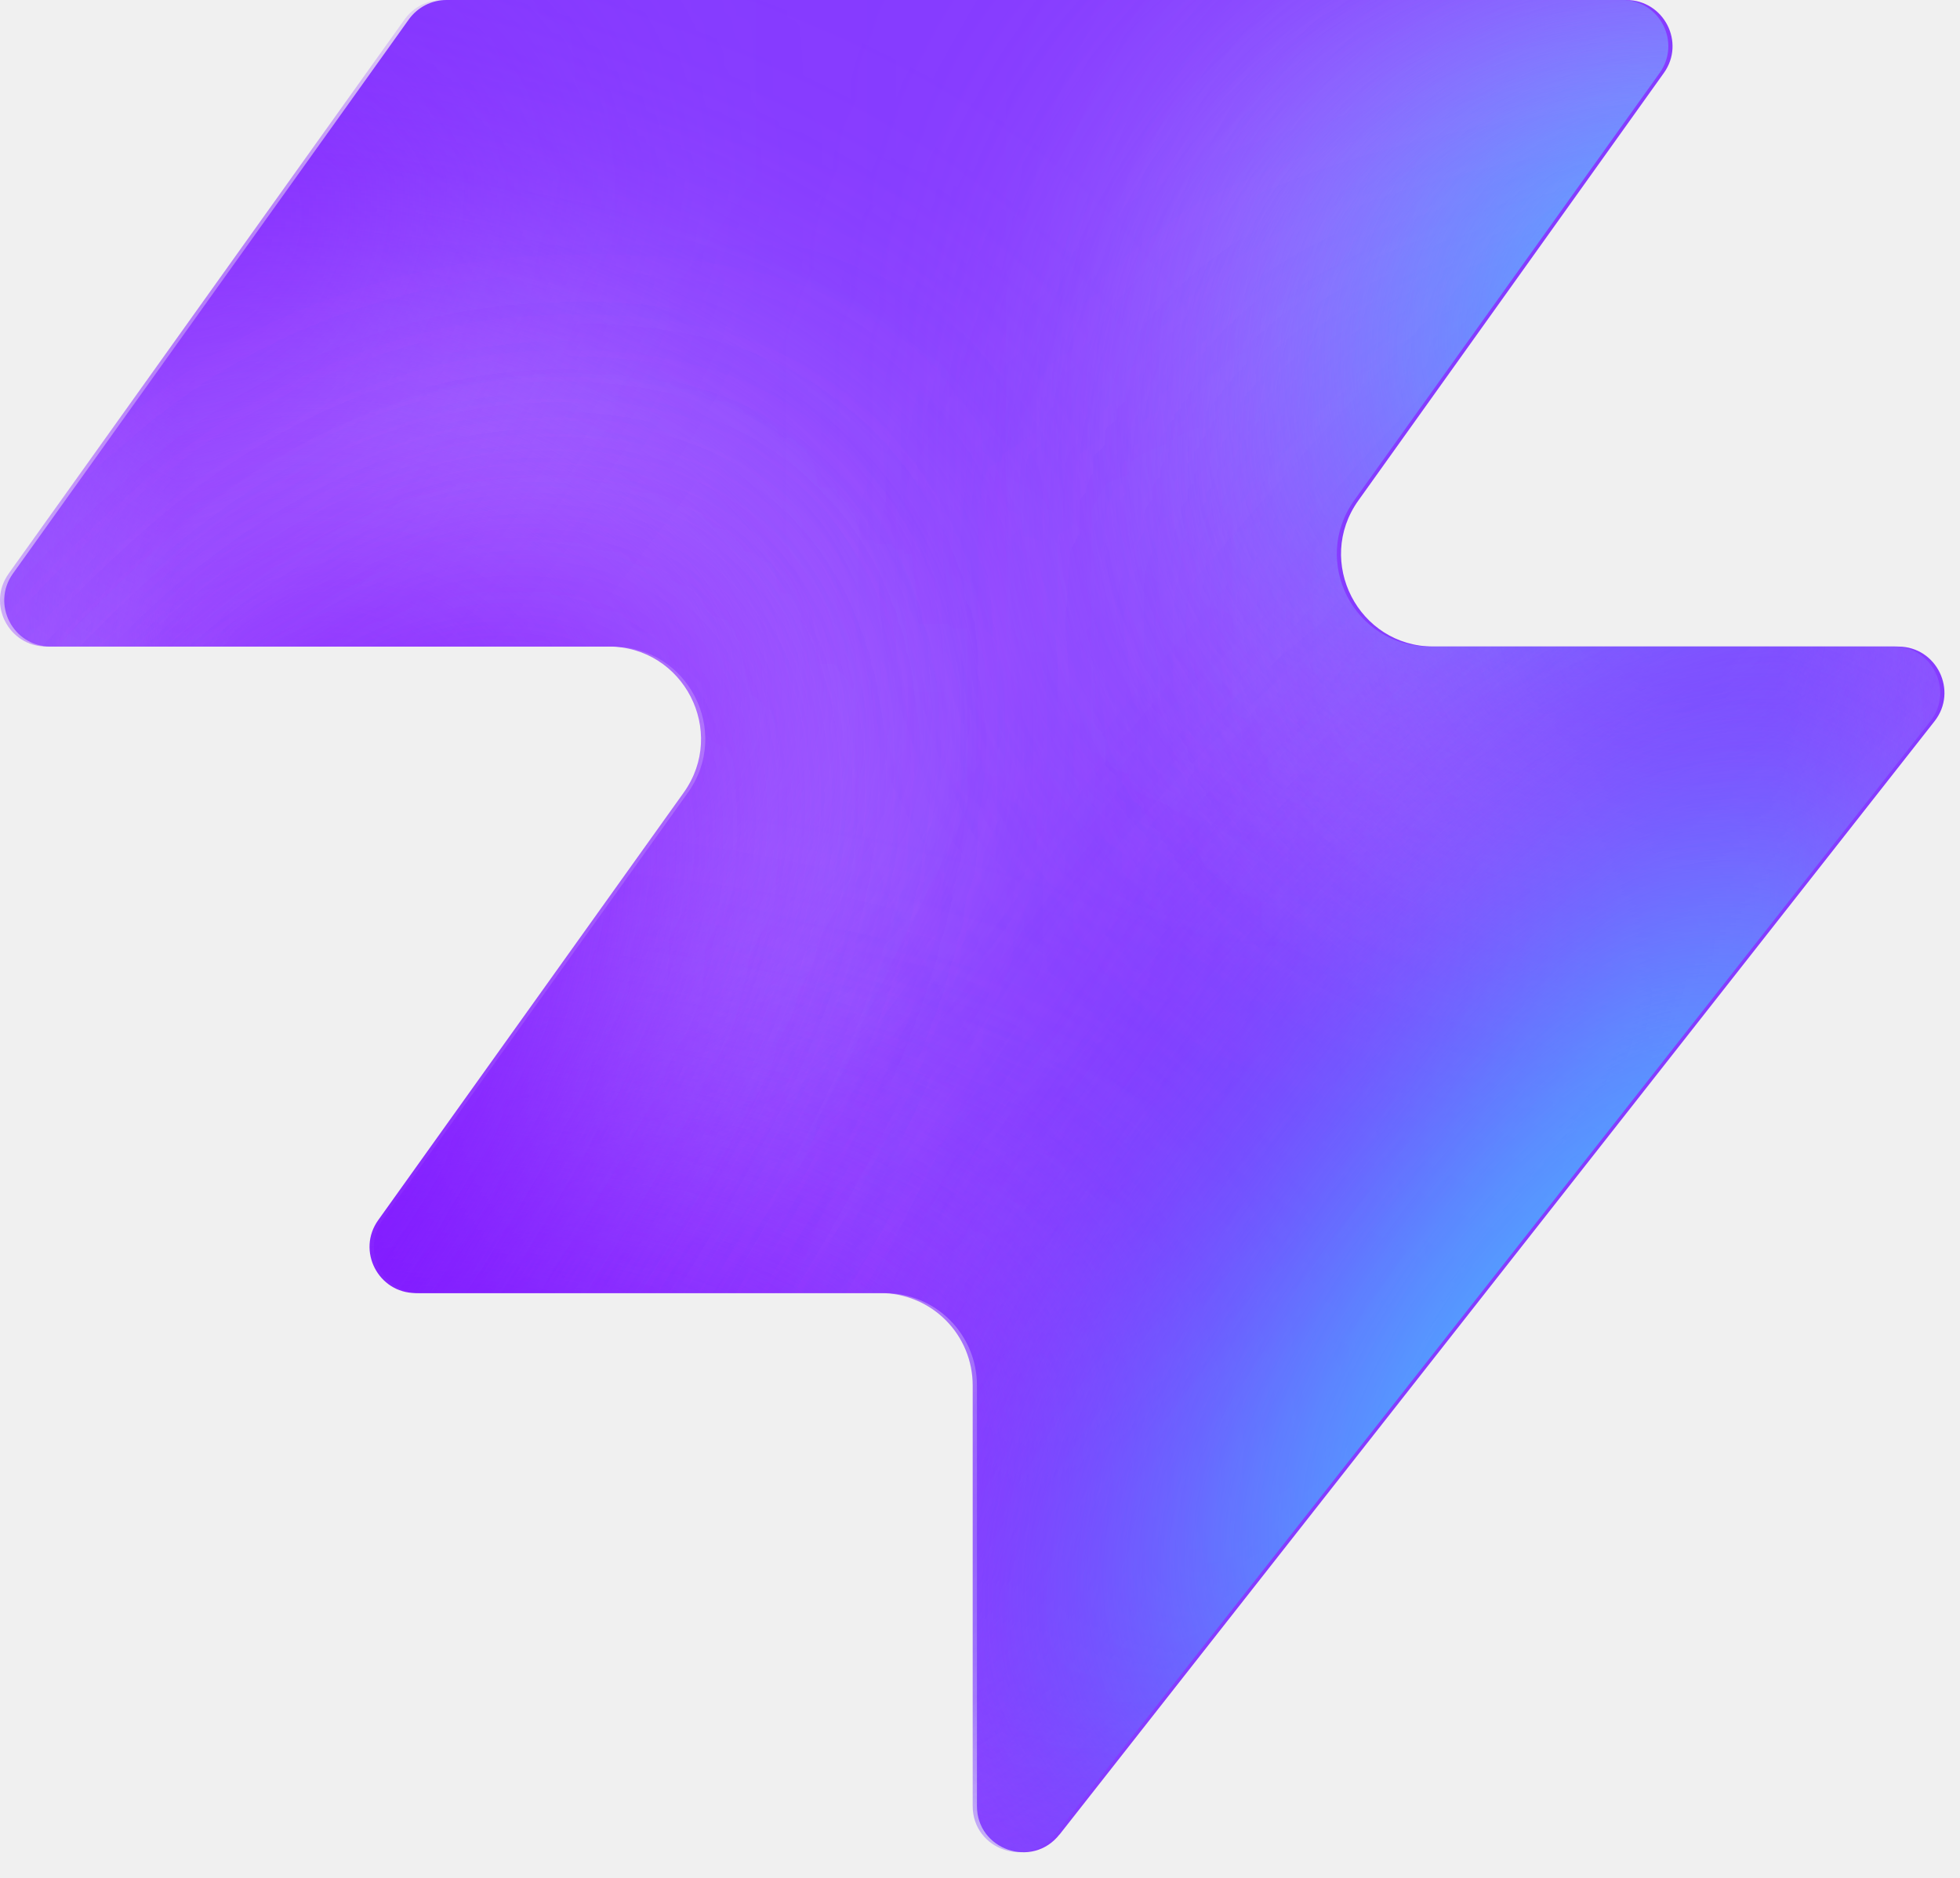
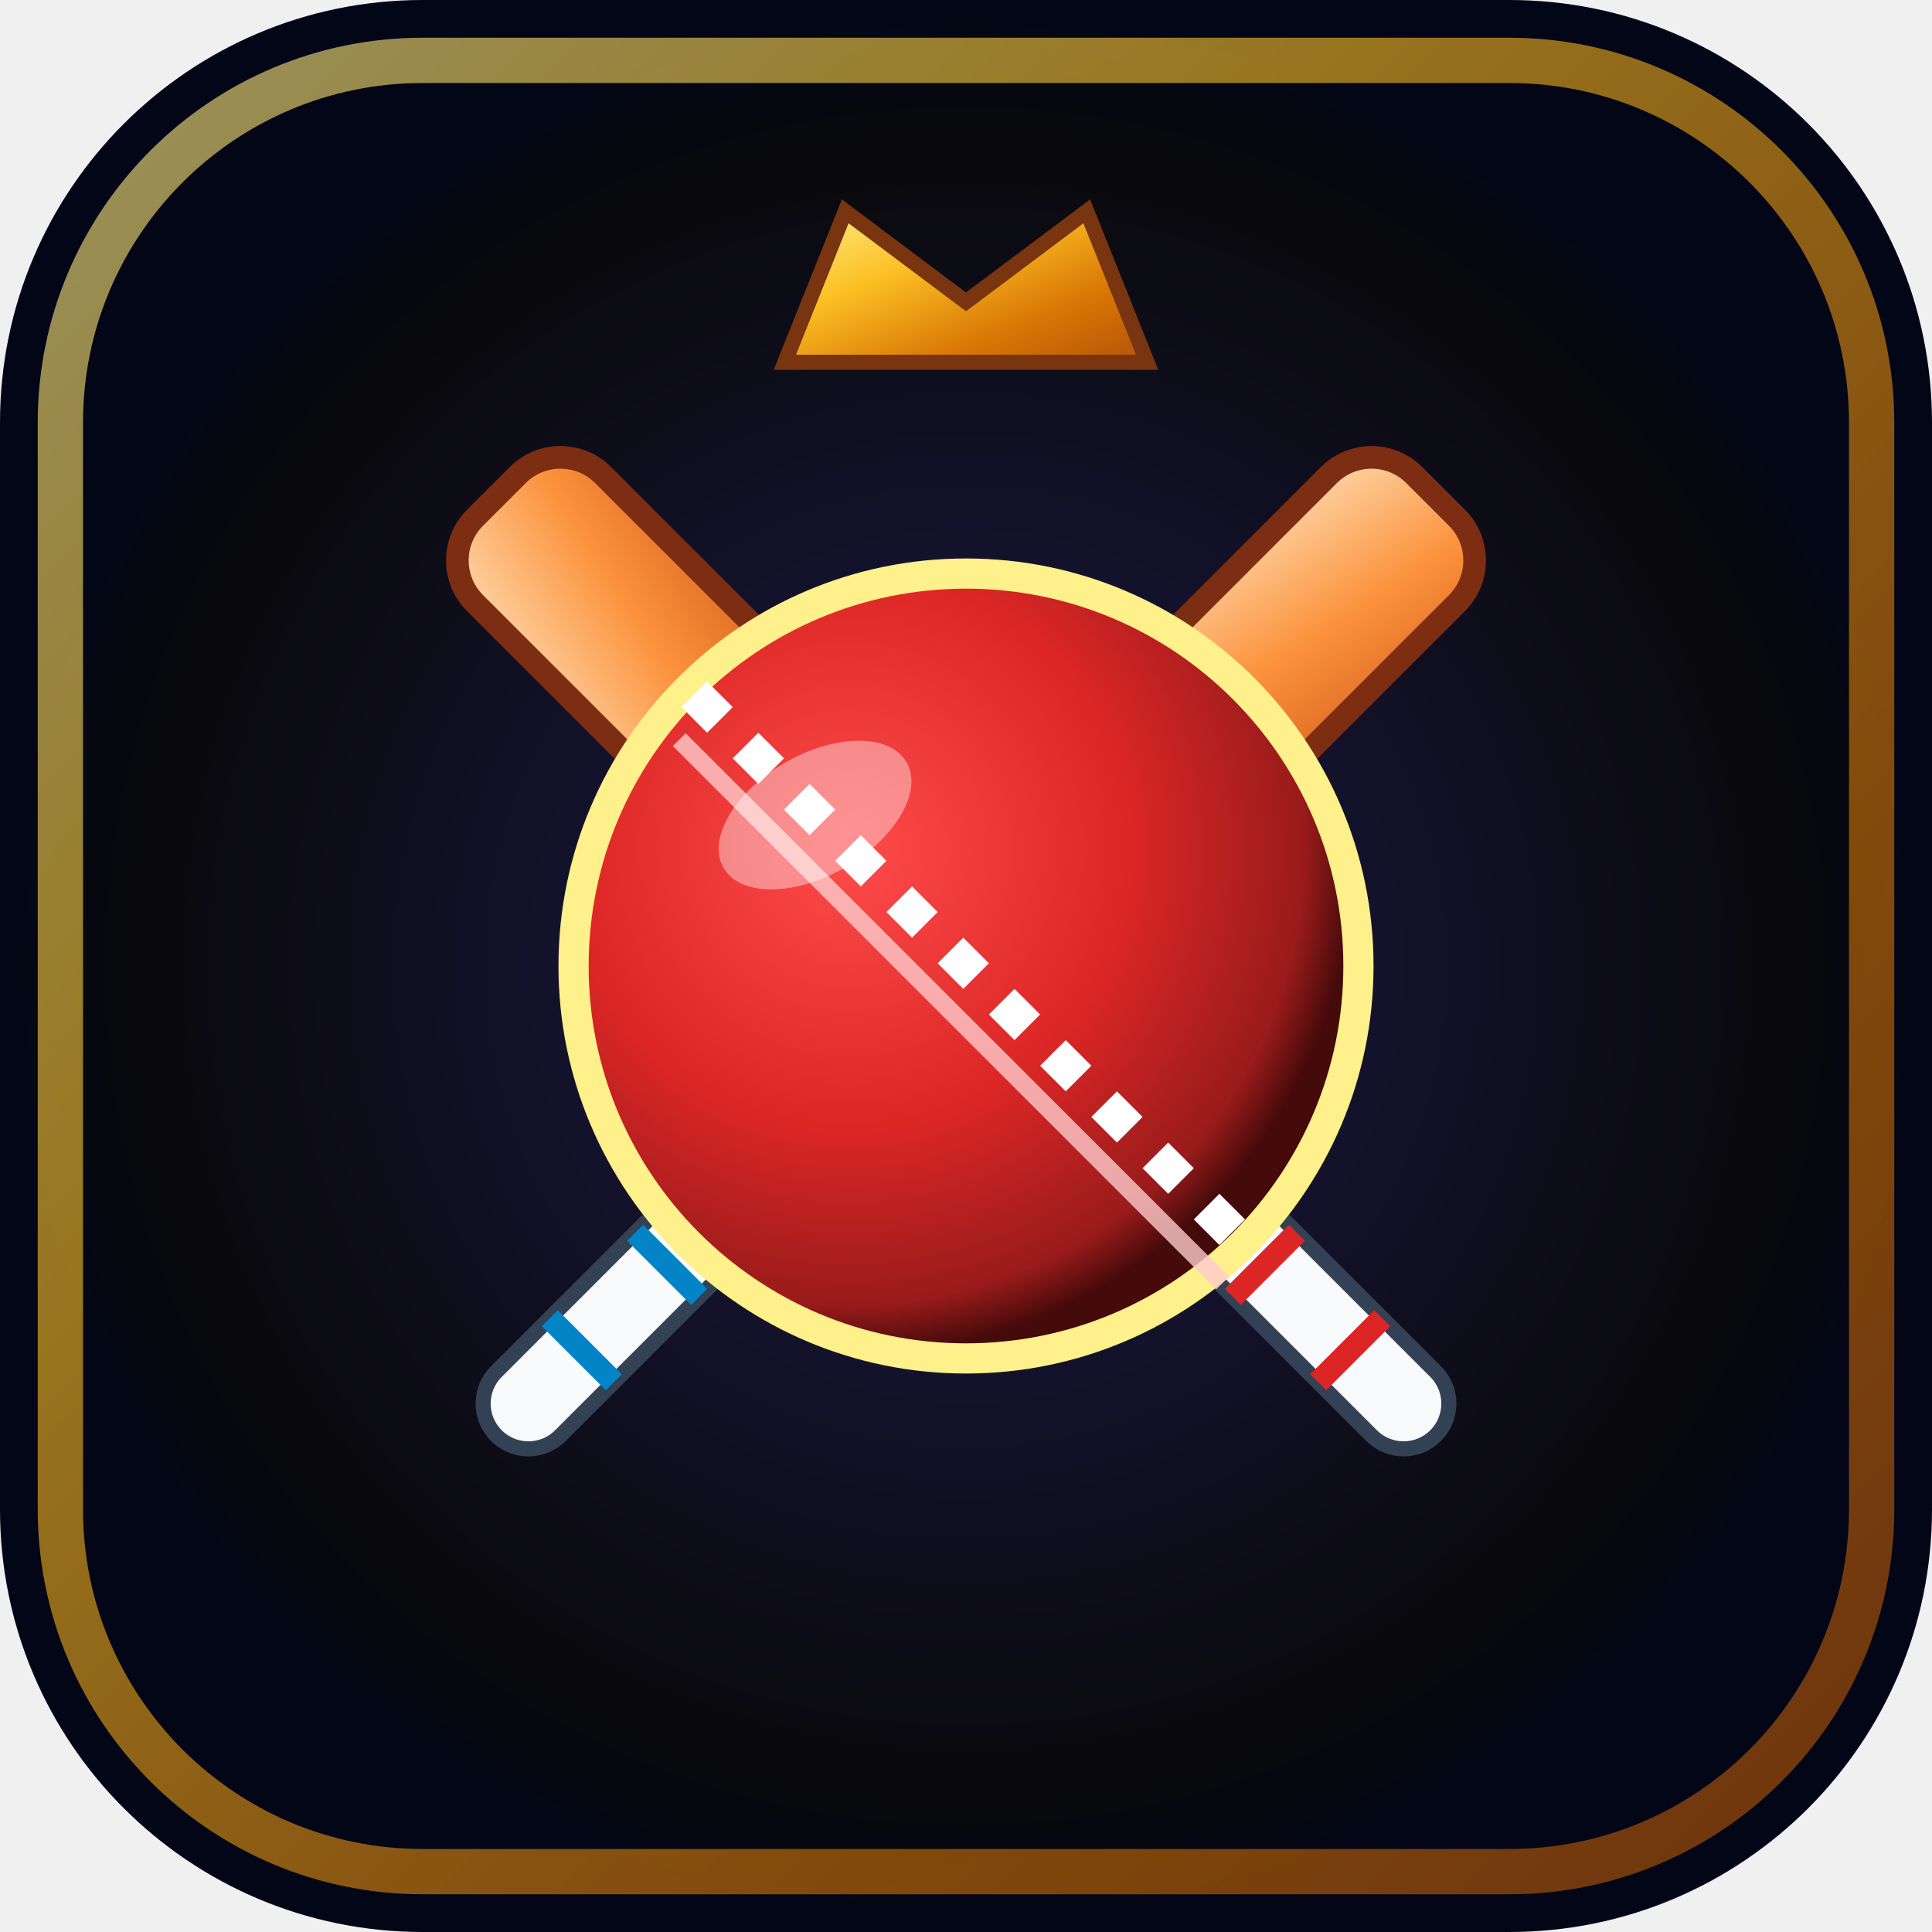
- <svg xmlns="http://www.w3.org/2000/svg" width="48" height="46" fill="none" viewBox="0 0 48 46">
-   <path fill="#863bff" d="M25.946 44.938c-.664.845-2.021.375-2.021-.698V33.937a2.26 2.26 0 0 0-2.262-2.262H10.287c-.92 0-1.456-1.04-.92-1.788l7.48-10.471c1.07-1.497 0-3.578-1.842-3.578H1.237c-.92 0-1.456-1.04-.92-1.788L10.013.474c.214-.297.556-.474.92-.474h28.894c.92 0 1.456 1.04.92 1.788l-7.48 10.471c-1.07 1.498 0 3.579 1.842 3.579h11.377c.943 0 1.473 1.088.89 1.83L25.947 44.94z" style="fill:#863bff;fill:color(display-p3 .525 .23 1);fill-opacity:1" />
-   <mask id="a" width="48" height="46" x="0" y="0" maskUnits="userSpaceOnUse" style="mask-type:alpha">
-     <path fill="#000" d="M25.842 44.938c-.664.844-2.021.375-2.021-.698V33.937a2.26 2.26 0 0 0-2.262-2.262H10.183c-.92 0-1.456-1.04-.92-1.788l7.48-10.471c1.07-1.498 0-3.579-1.842-3.579H1.133c-.92 0-1.456-1.04-.92-1.787L9.91.473c.214-.297.556-.474.92-.474h28.894c.92 0 1.456 1.04.92 1.788l-7.48 10.471c-1.07 1.498 0 3.578 1.842 3.578h11.377c.943 0 1.473 1.088.89 1.832L25.843 44.94z" style="fill:#000;fill-opacity:1" />
-   </mask>
-   <g mask="url(#a)">
-     <g filter="url(#b)">
-       <ellipse cx="5.508" cy="14.704" fill="#ede6ff" rx="5.508" ry="14.704" style="fill:#ede6ff;fill:color(display-p3 .927 .903 1);fill-opacity:1" transform="matrix(.00324 1 1 -.00324 -4.47 31.516)" />
-     </g>
-     <g filter="url(#c)">
-       <ellipse cx="10.399" cy="29.851" fill="#ede6ff" rx="10.399" ry="29.851" style="fill:#ede6ff;fill:color(display-p3 .927 .903 1);fill-opacity:1" transform="matrix(.00324 1 1 -.00324 -39.328 7.883)" />
-     </g>
-     <g filter="url(#d)">
-       <ellipse cx="5.508" cy="30.487" fill="#7e14ff" rx="5.508" ry="30.487" style="fill:#7e14ff;fill:color(display-p3 .492 .077 1);fill-opacity:1" transform="rotate(89.814 -25.913 -14.639)scale(1 -1)" />
-     </g>
-     <g filter="url(#e)">
-       <ellipse cx="5.508" cy="30.599" fill="#7e14ff" rx="5.508" ry="30.599" style="fill:#7e14ff;fill:color(display-p3 .492 .077 1);fill-opacity:1" transform="rotate(89.814 -32.644 -3.334)scale(1 -1)" />
-     </g>
-     <g filter="url(#f)">
-       <ellipse cx="5.508" cy="30.599" fill="#7e14ff" rx="5.508" ry="30.599" style="fill:#7e14ff;fill:color(display-p3 .492 .077 1);fill-opacity:1" transform="matrix(.00324 1 1 -.00324 -34.34 30.47)" />
-     </g>
-     <g filter="url(#g)">
-       <ellipse cx="14.072" cy="22.078" fill="#ede6ff" rx="14.072" ry="22.078" style="fill:#ede6ff;fill:color(display-p3 .927 .903 1);fill-opacity:1" transform="rotate(93.35 24.506 48.493)scale(-1 1)" />
-     </g>
-     <g filter="url(#h)">
-       <ellipse cx="3.47" cy="21.501" fill="#7e14ff" rx="3.47" ry="21.501" style="fill:#7e14ff;fill:color(display-p3 .492 .077 1);fill-opacity:1" transform="rotate(89.009 28.708 47.59)scale(-1 1)" />
-     </g>
-     <g filter="url(#i)">
-       <ellipse cx="3.47" cy="21.501" fill="#7e14ff" rx="3.47" ry="21.501" style="fill:#7e14ff;fill:color(display-p3 .492 .077 1);fill-opacity:1" transform="rotate(89.009 28.708 47.59)scale(-1 1)" />
-     </g>
-     <g filter="url(#j)">
-       <ellipse cx=".387" cy="8.972" fill="#7e14ff" rx="4.407" ry="29.108" style="fill:#7e14ff;fill:color(display-p3 .492 .077 1);fill-opacity:1" transform="rotate(39.51 .387 8.972)" />
-     </g>
-     <g filter="url(#k)">
-       <ellipse cx="47.523" cy="-6.092" fill="#7e14ff" rx="4.407" ry="29.108" style="fill:#7e14ff;fill:color(display-p3 .492 .077 1);fill-opacity:1" transform="rotate(37.892 47.523 -6.092)" />
-     </g>
-     <g filter="url(#l)">
-       <ellipse cx="41.412" cy="6.333" fill="#47bfff" rx="5.971" ry="9.665" style="fill:#47bfff;fill:color(display-p3 .28 .748 1);fill-opacity:1" transform="rotate(37.892 41.412 6.333)" />
-     </g>
-     <g filter="url(#m)">
-       <ellipse cx="-1.879" cy="38.332" fill="#7e14ff" rx="4.407" ry="29.108" style="fill:#7e14ff;fill:color(display-p3 .492 .077 1);fill-opacity:1" transform="rotate(37.892 -1.88 38.332)" />
-     </g>
-     <g filter="url(#n)">
-       <ellipse cx="-1.879" cy="38.332" fill="#7e14ff" rx="4.407" ry="29.108" style="fill:#7e14ff;fill:color(display-p3 .492 .077 1);fill-opacity:1" transform="rotate(37.892 -1.88 38.332)" />
-     </g>
-     <g filter="url(#o)">
-       <ellipse cx="35.651" cy="29.907" fill="#7e14ff" rx="4.407" ry="29.108" style="fill:#7e14ff;fill:color(display-p3 .492 .077 1);fill-opacity:1" transform="rotate(37.892 35.651 29.907)" />
-     </g>
-     <g filter="url(#p)">
-       <ellipse cx="38.418" cy="32.4" fill="#47bfff" rx="5.971" ry="15.297" style="fill:#47bfff;fill:color(display-p3 .28 .748 1);fill-opacity:1" transform="rotate(37.892 38.418 32.4)" />
-     </g>
+ <svg xmlns="http://www.w3.org/2000/svg" viewBox="0 0 64 64" width="64" height="64">
+   <defs>
+     <radialGradient id="bgGlow" cx="50%" cy="50%" r="50%">
+       <stop offset="0%" stop-color="#1e1b4b" />
+       <stop offset="85%" stop-color="#09090b" />
+       <stop offset="100%" stop-color="#020617" />
+     </radialGradient>
+     <linearGradient id="goldGrad" x1="0%" y1="0%" x2="100%" y2="100%">
+       <stop offset="0%" stop-color="#fef08a" />
+       <stop offset="35%" stop-color="#fbbf24" />
+       <stop offset="70%" stop-color="#d97706" />
+       <stop offset="100%" stop-color="#b45309" />
+     </linearGradient>
+     <radialGradient id="ballGrad" cx="35%" cy="35%" r="65%">
+       <stop offset="0%" stop-color="#ff4b4b" />
+       <stop offset="55%" stop-color="#dc2626" />
+       <stop offset="90%" stop-color="#991b1b" />
+       <stop offset="100%" stop-color="#450a0a" />
+     </radialGradient>
+     <linearGradient id="batGrad" x1="0%" y1="0%" x2="100%" y2="100%">
+       <stop offset="0%" stop-color="#fed7aa" />
+       <stop offset="40%" stop-color="#fb923c" />
+       <stop offset="100%" stop-color="#c2410c" />
+     </linearGradient>
+   </defs>
+   <rect width="64" height="64" rx="14" fill="url(#bgGlow)" />
+   <rect width="60" height="60" x="2" y="2" rx="12" fill="none" stroke="url(#goldGrad)" stroke-width="1.5" stroke-opacity="0.6" />
+   <g transform="rotate(-45 32 32)">
+     <rect x="29" y="10" width="6" height="28" rx="2" fill="url(#batGrad)" stroke="#7c2d12" stroke-width="0.75" />
+     <rect x="30.5" y="38" width="3" height="16" rx="1.5" fill="#f8fafc" stroke="#334155" stroke-width="0.5" />
+     <line x1="30.5" y1="42" x2="33.5" y2="42" stroke="#dc2626" stroke-width="0.75" />
+     <line x1="30.5" y1="46" x2="33.5" y2="46" stroke="#dc2626" stroke-width="0.75" />
+     <line x1="30.5" y1="50" x2="33.5" y2="50" stroke="#dc2626" stroke-width="0.75" />
  </g>
-   <defs>
-     <filter id="b" width="60.045" height="41.654" x="-19.77" y="16.149" color-interpolation-filters="sRGB" filterUnits="userSpaceOnUse">
-       <feFlood flood-opacity="0" result="BackgroundImageFix" />
-       <feBlend in="SourceGraphic" in2="BackgroundImageFix" result="shape" />
-       <feGaussianBlur result="effect1_foregroundBlur_2002_17158" stdDeviation="7.659" />
-     </filter>
-     <filter id="c" width="90.34" height="51.437" x="-54.613" y="-7.533" color-interpolation-filters="sRGB" filterUnits="userSpaceOnUse">
-       <feFlood flood-opacity="0" result="BackgroundImageFix" />
-       <feBlend in="SourceGraphic" in2="BackgroundImageFix" result="shape" />
-       <feGaussianBlur result="effect1_foregroundBlur_2002_17158" stdDeviation="7.659" />
-     </filter>
-     <filter id="d" width="79.355" height="29.4" x="-49.64" y="2.03" color-interpolation-filters="sRGB" filterUnits="userSpaceOnUse">
-       <feFlood flood-opacity="0" result="BackgroundImageFix" />
-       <feBlend in="SourceGraphic" in2="BackgroundImageFix" result="shape" />
-       <feGaussianBlur result="effect1_foregroundBlur_2002_17158" stdDeviation="4.596" />
-     </filter>
-     <filter id="e" width="79.579" height="29.4" x="-45.045" y="20.029" color-interpolation-filters="sRGB" filterUnits="userSpaceOnUse">
-       <feFlood flood-opacity="0" result="BackgroundImageFix" />
-       <feBlend in="SourceGraphic" in2="BackgroundImageFix" result="shape" />
-       <feGaussianBlur result="effect1_foregroundBlur_2002_17158" stdDeviation="4.596" />
-     </filter>
-     <filter id="f" width="79.579" height="29.4" x="-43.513" y="21.178" color-interpolation-filters="sRGB" filterUnits="userSpaceOnUse">
-       <feFlood flood-opacity="0" result="BackgroundImageFix" />
-       <feBlend in="SourceGraphic" in2="BackgroundImageFix" result="shape" />
-       <feGaussianBlur result="effect1_foregroundBlur_2002_17158" stdDeviation="4.596" />
-     </filter>
-     <filter id="g" width="74.749" height="58.852" x="15.756" y="-17.901" color-interpolation-filters="sRGB" filterUnits="userSpaceOnUse">
-       <feFlood flood-opacity="0" result="BackgroundImageFix" />
-       <feBlend in="SourceGraphic" in2="BackgroundImageFix" result="shape" />
-       <feGaussianBlur result="effect1_foregroundBlur_2002_17158" stdDeviation="7.659" />
-     </filter>
-     <filter id="h" width="61.377" height="25.362" x="23.548" y="2.284" color-interpolation-filters="sRGB" filterUnits="userSpaceOnUse">
-       <feFlood flood-opacity="0" result="BackgroundImageFix" />
-       <feBlend in="SourceGraphic" in2="BackgroundImageFix" result="shape" />
-       <feGaussianBlur result="effect1_foregroundBlur_2002_17158" stdDeviation="4.596" />
-     </filter>
-     <filter id="i" width="61.377" height="25.362" x="23.548" y="2.284" color-interpolation-filters="sRGB" filterUnits="userSpaceOnUse">
-       <feFlood flood-opacity="0" result="BackgroundImageFix" />
-       <feBlend in="SourceGraphic" in2="BackgroundImageFix" result="shape" />
-       <feGaussianBlur result="effect1_foregroundBlur_2002_17158" stdDeviation="4.596" />
-     </filter>
-     <filter id="j" width="56.045" height="63.649" x="-27.636" y="-22.853" color-interpolation-filters="sRGB" filterUnits="userSpaceOnUse">
-       <feFlood flood-opacity="0" result="BackgroundImageFix" />
-       <feBlend in="SourceGraphic" in2="BackgroundImageFix" result="shape" />
-       <feGaussianBlur result="effect1_foregroundBlur_2002_17158" stdDeviation="4.596" />
-     </filter>
-     <filter id="k" width="54.814" height="64.646" x="20.116" y="-38.415" color-interpolation-filters="sRGB" filterUnits="userSpaceOnUse">
-       <feFlood flood-opacity="0" result="BackgroundImageFix" />
-       <feBlend in="SourceGraphic" in2="BackgroundImageFix" result="shape" />
-       <feGaussianBlur result="effect1_foregroundBlur_2002_17158" stdDeviation="4.596" />
-     </filter>
-     <filter id="l" width="33.541" height="35.313" x="24.641" y="-11.323" color-interpolation-filters="sRGB" filterUnits="userSpaceOnUse">
-       <feFlood flood-opacity="0" result="BackgroundImageFix" />
-       <feBlend in="SourceGraphic" in2="BackgroundImageFix" result="shape" />
-       <feGaussianBlur result="effect1_foregroundBlur_2002_17158" stdDeviation="4.596" />
-     </filter>
-     <filter id="m" width="54.814" height="64.646" x="-29.286" y="6.009" color-interpolation-filters="sRGB" filterUnits="userSpaceOnUse">
-       <feFlood flood-opacity="0" result="BackgroundImageFix" />
-       <feBlend in="SourceGraphic" in2="BackgroundImageFix" result="shape" />
-       <feGaussianBlur result="effect1_foregroundBlur_2002_17158" stdDeviation="4.596" />
-     </filter>
-     <filter id="n" width="54.814" height="64.646" x="-29.286" y="6.009" color-interpolation-filters="sRGB" filterUnits="userSpaceOnUse">
-       <feFlood flood-opacity="0" result="BackgroundImageFix" />
-       <feBlend in="SourceGraphic" in2="BackgroundImageFix" result="shape" />
-       <feGaussianBlur result="effect1_foregroundBlur_2002_17158" stdDeviation="4.596" />
-     </filter>
-     <filter id="o" width="54.814" height="64.646" x="8.244" y="-2.416" color-interpolation-filters="sRGB" filterUnits="userSpaceOnUse">
-       <feFlood flood-opacity="0" result="BackgroundImageFix" />
-       <feBlend in="SourceGraphic" in2="BackgroundImageFix" result="shape" />
-       <feGaussianBlur result="effect1_foregroundBlur_2002_17158" stdDeviation="4.596" />
-     </filter>
-     <filter id="p" width="39.409" height="43.623" x="18.713" y="10.588" color-interpolation-filters="sRGB" filterUnits="userSpaceOnUse">
-       <feFlood flood-opacity="0" result="BackgroundImageFix" />
-       <feBlend in="SourceGraphic" in2="BackgroundImageFix" result="shape" />
-       <feGaussianBlur result="effect1_foregroundBlur_2002_17158" stdDeviation="4.596" />
-     </filter>
-   </defs>
+   <g transform="rotate(45 32 32)">
+     <rect x="29" y="10" width="6" height="28" rx="2" fill="url(#batGrad)" stroke="#7c2d12" stroke-width="0.75" />
+     <rect x="30.5" y="38" width="3" height="16" rx="1.5" fill="#f8fafc" stroke="#334155" stroke-width="0.5" />
+     <line x1="30.5" y1="42" x2="33.5" y2="42" stroke="#0284c7" stroke-width="0.75" />
+     <line x1="30.5" y1="46" x2="33.5" y2="46" stroke="#0284c7" stroke-width="0.75" />
+     <line x1="30.5" y1="50" x2="33.5" y2="50" stroke="#0284c7" stroke-width="0.75" />
+   </g>
+   <circle cx="32" cy="32" r="13" fill="url(#ballGrad)" stroke="#fef08a" stroke-width="1" />
+   <path d="M 23 23 Q 32 32 41 41" fill="none" stroke="#ffffff" stroke-width="1.2" stroke-dasharray="1.2,1.2" />
+   <path d="M 22.5 24.5 Q 31.5 33.5 40.5 42.5" fill="none" stroke="#fecaca" stroke-width="0.6" stroke-opacity="0.8" />
+   <ellipse cx="27" cy="27" rx="3.5" ry="2" fill="#ffffff" fill-opacity="0.4" transform="rotate(-30 27 27)" />
+   <path d="M 26 12 L 28 7 L 32 10 L 36 7 L 38 12 Z" fill="url(#goldGrad)" stroke="#78350f" stroke-width="0.5" />
</svg>
